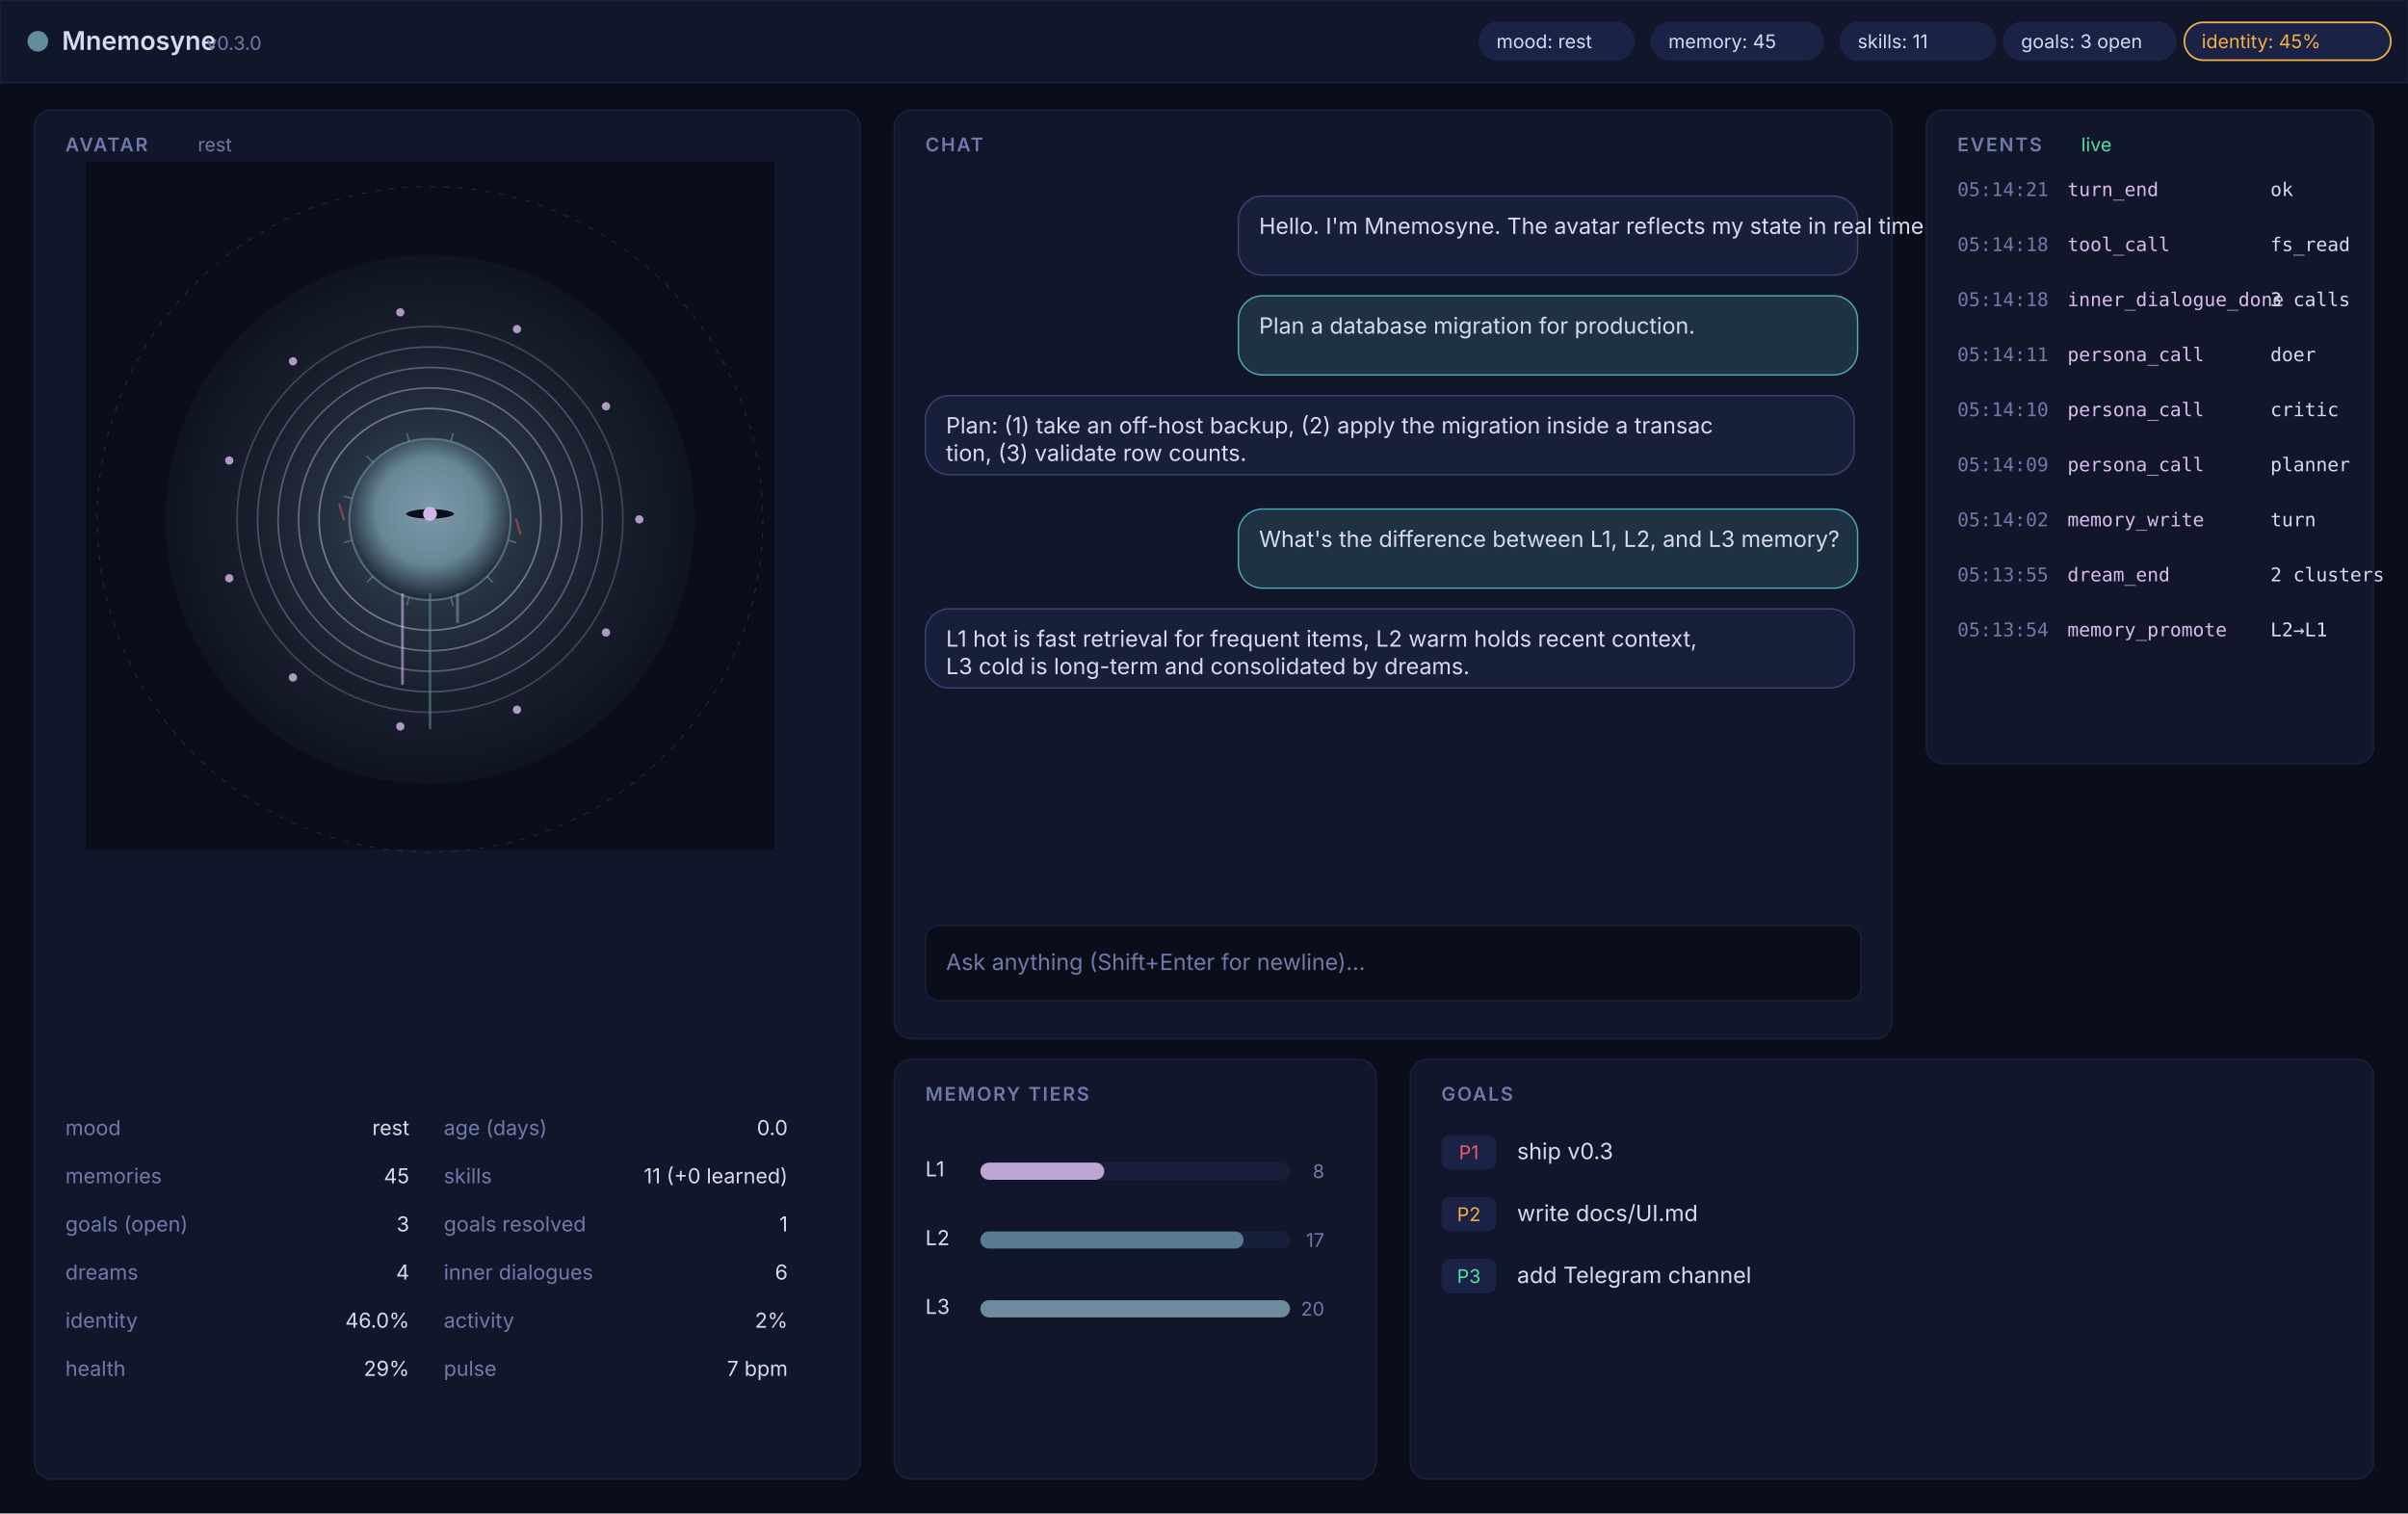
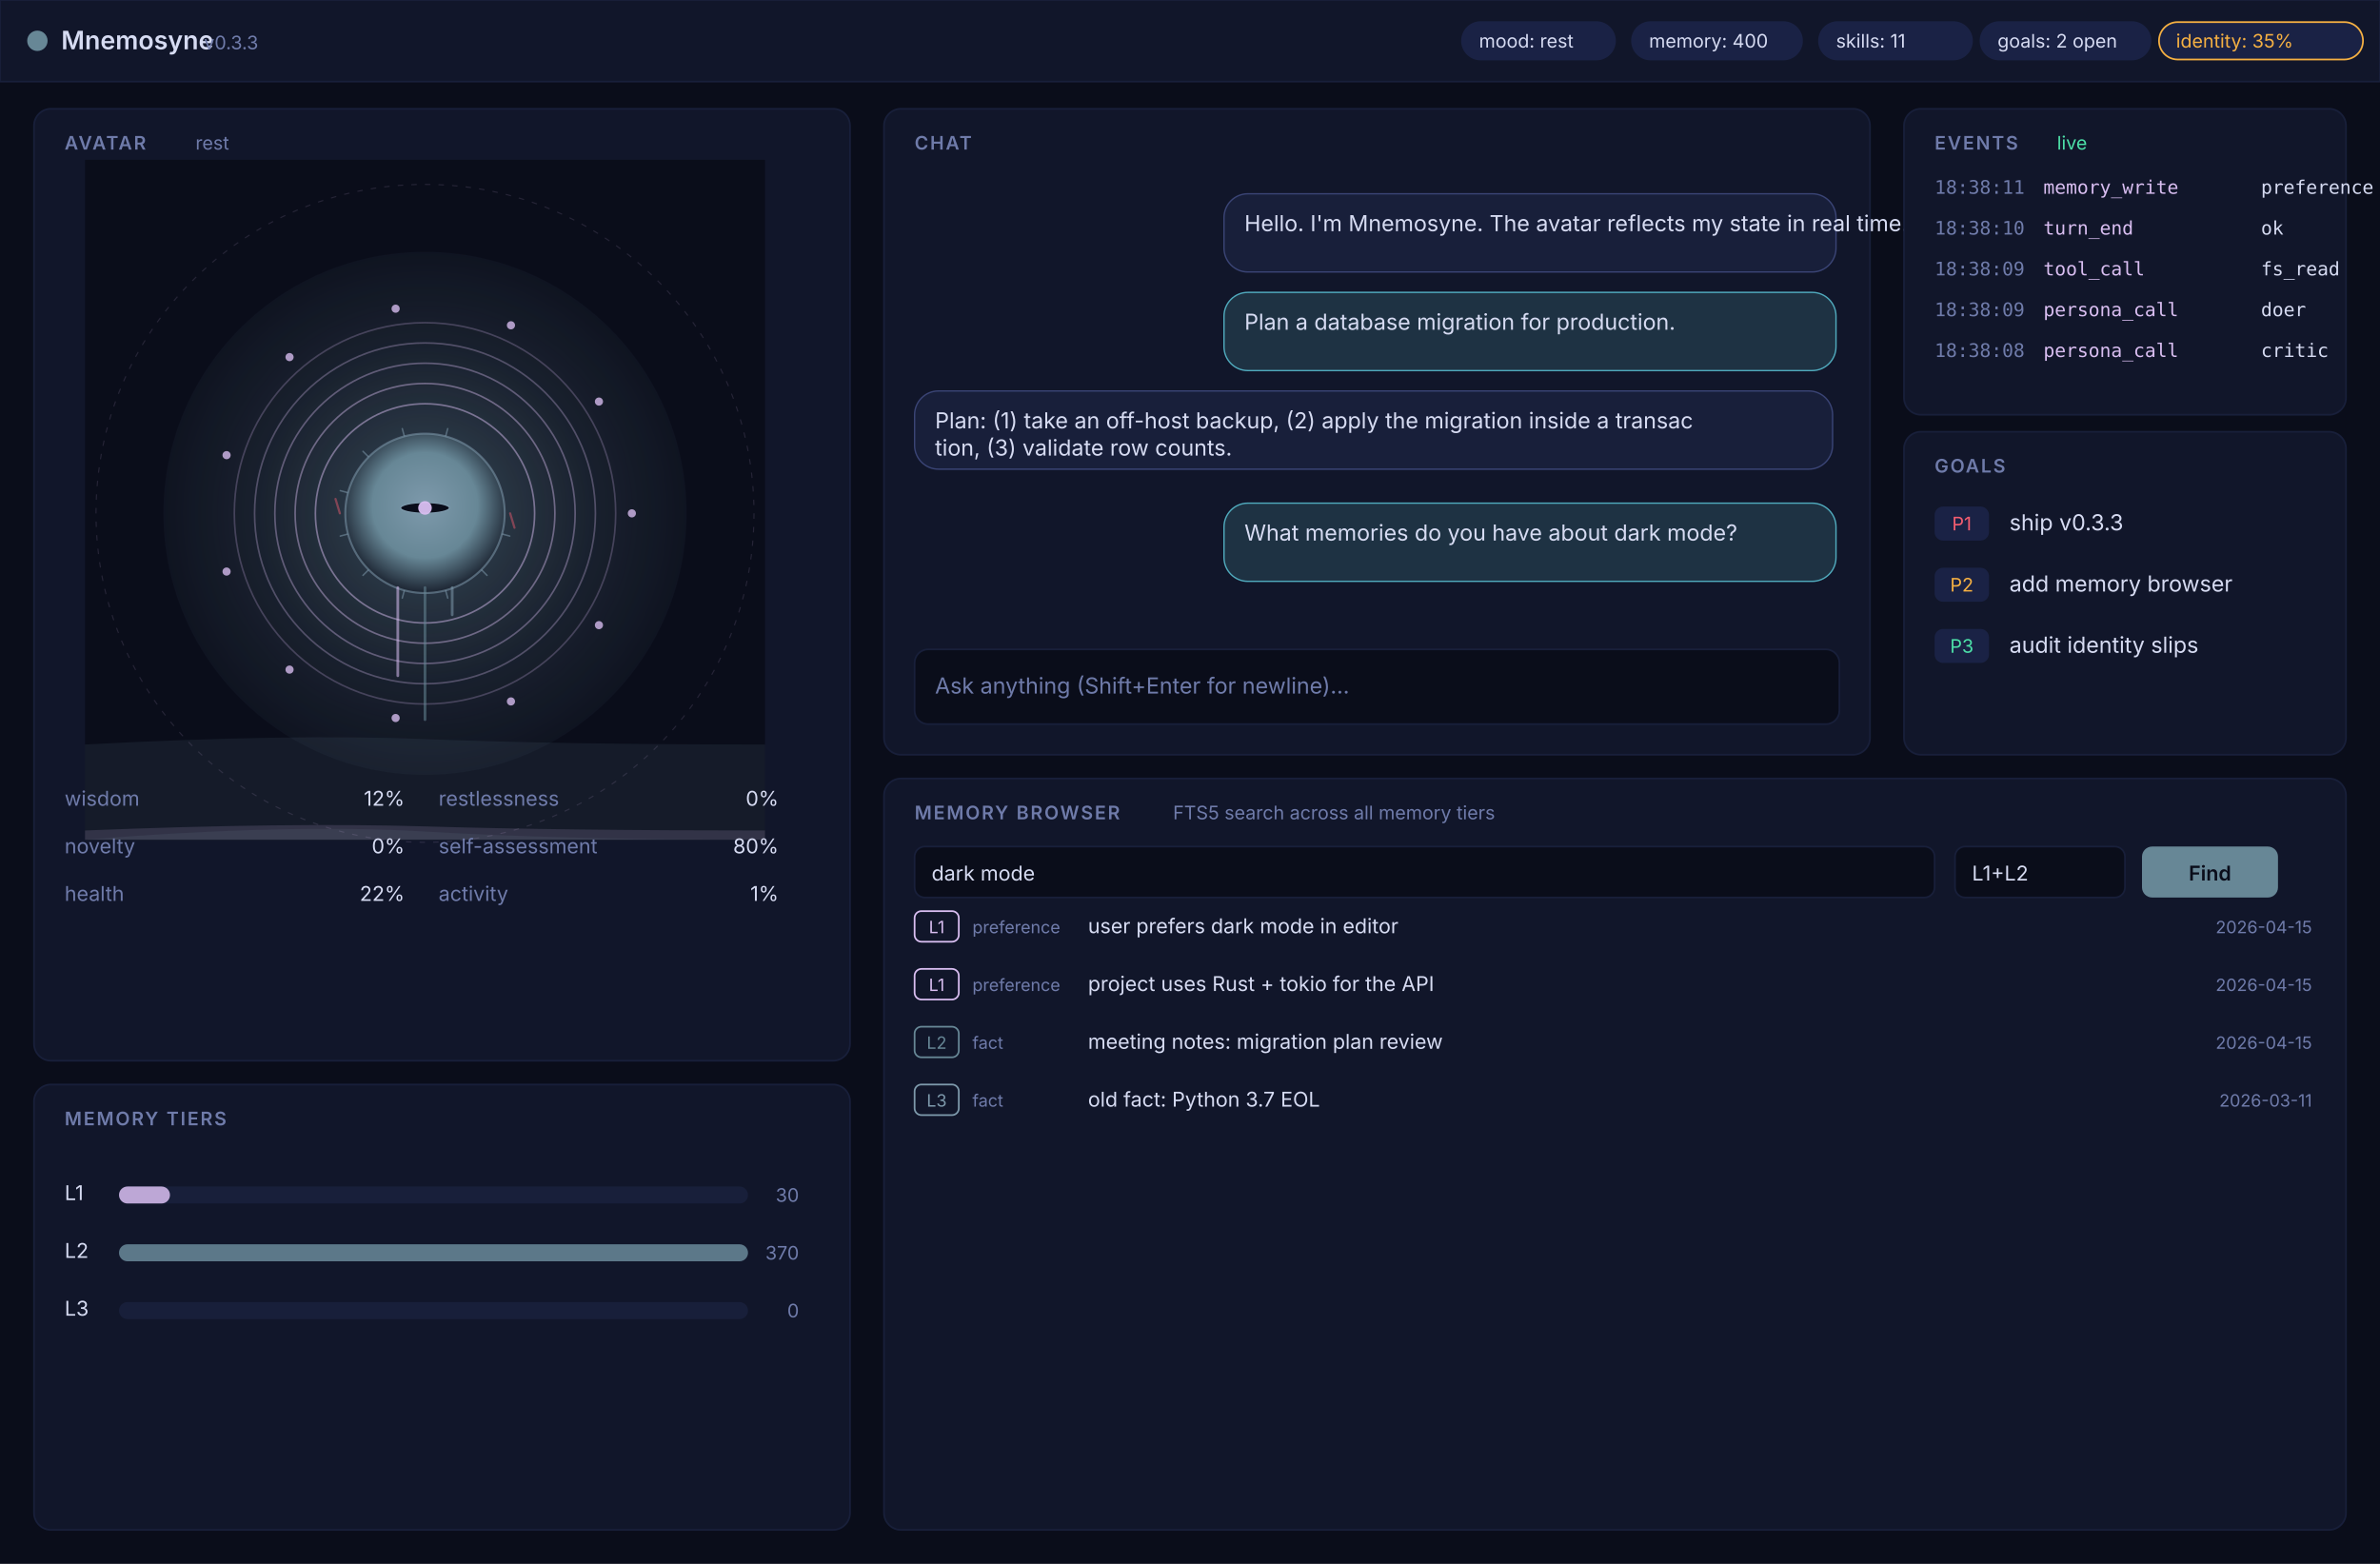
- <svg xmlns="http://www.w3.org/2000/svg" viewBox="0 0 1400 880">
-   <rect width="1400" height="880" fill="#0a0d1a" />
-   <rect x="0" y="0" width="1400" height="48" fill="#11162a" stroke="#181f3a" stroke-width="1" />
-   <circle cx="22" cy="24" r="6" fill="#638c9d" />
+ <svg xmlns="http://www.w3.org/2000/svg" viewBox="0 0 1400 920">
+   <rect width="1400" height="920" fill="#0a0d1a" />
+   <rect x="0" y="0" width="1400" height="48" fill="#11162a" stroke="#181f3a" />
+   <circle cx="22" cy="24" r="6" fill="#678796" />
  <text x="36" y="29" font-family="-apple-system,Segoe UI,sans-serif" font-size="15" font-weight="600" fill="#d6dbf2">Mnemosyne</text>
-   <text x="120" y="29" font-family="-apple-system,sans-serif" font-size="11" fill="#6f7baa">v0.3.0</text>
-   <rect x="860" y="13" rx="11" ry="11" width="90" height="22" fill="#1a2245" stroke="#1a2245" stroke-width="1" />
+   <text x="120" y="29" font-family="-apple-system,sans-serif" font-size="11" fill="#6f7baa">v0.3.3</text>
+   <rect x="860" y="13" rx="11" ry="11" width="90" height="22" fill="#1a2245" stroke="#1a2245" />
  <text x="870" y="28" font-size="11" fill="#d6dbf2" font-family="-apple-system,sans-serif">mood: rest</text>
-   <rect x="960" y="13" rx="11" ry="11" width="100" height="22" fill="#1a2245" stroke="#1a2245" stroke-width="1" />
-   <text x="970" y="28" font-size="11" fill="#d6dbf2" font-family="-apple-system,sans-serif">memory: 45</text>
-   <rect x="1070" y="13" rx="11" ry="11" width="90" height="22" fill="#1a2245" stroke="#1a2245" stroke-width="1" />
+   <rect x="960" y="13" rx="11" ry="11" width="100" height="22" fill="#1a2245" stroke="#1a2245" />
+   <text x="970" y="28" font-size="11" fill="#d6dbf2" font-family="-apple-system,sans-serif">memory: 400</text>
+   <rect x="1070" y="13" rx="11" ry="11" width="90" height="22" fill="#1a2245" stroke="#1a2245" />
  <text x="1080" y="28" font-size="11" fill="#d6dbf2" font-family="-apple-system,sans-serif">skills: 11</text>
-   <rect x="1165" y="13" rx="11" ry="11" width="100" height="22" fill="#1a2245" stroke="#1a2245" stroke-width="1" />
-   <text x="1175" y="28" font-size="11" fill="#d6dbf2" font-family="-apple-system,sans-serif">goals: 3 open</text>
-   <rect x="1270" y="13" rx="11" ry="11" width="120" height="22" fill="#1a2245" stroke="#f5b042" stroke-width="1" />
-   <text x="1280" y="28" font-size="11" fill="#f5b042" font-family="-apple-system,sans-serif">identity: 45%</text>
-   <rect x="20" y="64" rx="10" ry="10" width="480" height="796" fill="#11162a" stroke="#181f3a" />
+   <rect x="1165" y="13" rx="11" ry="11" width="100" height="22" fill="#1a2245" stroke="#1a2245" />
+   <text x="1175" y="28" font-size="11" fill="#d6dbf2" font-family="-apple-system,sans-serif">goals: 2 open</text>
+   <rect x="1270" y="13" rx="11" ry="11" width="120" height="22" fill="#1a2245" stroke="#f5b042" />
+   <text x="1280" y="28" font-size="11" fill="#f5b042" font-family="-apple-system,sans-serif">identity: 35%</text>
+   <rect x="20" y="64" rx="10" ry="10" width="480" height="560" fill="#11162a" stroke="#181f3a" />
  <text x="38" y="88" font-size="11" font-weight="600" fill="#6f7baa" font-family="-apple-system,sans-serif" letter-spacing="1">AVATAR</text>
  <text x="115" y="88" font-size="11" fill="#6f7baa" font-family="-apple-system,sans-serif">rest</text>
  <g transform="translate(50, 94) scale(0.8)">
    <defs>
      <radialGradient id="auraGrad" cx="50%" cy="50%" r="60%">
        <stop offset="0%" stop-color="#678796" stop-opacity="0.55" />
        <stop offset="55%" stop-color="#678796" stop-opacity="0.18" />
        <stop offset="100%" stop-color="#678796" stop-opacity="0" />
      </radialGradient>
      <radialGradient id="coreGrad" cx="50%" cy="45%" r="60%">
        <stop offset="0%" stop-color="#7d99ab" />
        <stop offset="55%" stop-color="#678796" />
        <stop offset="100%" stop-color="#0a0d1a" />
      </radialGradient>
    </defs>
    <rect x="0" y="0" width="500" height="500" fill="#0a0d1a" />
+     <path d="M0,500 L0,500.0 Q150.0,488.0 250.0,494.0 T500,500.0 L500,500 Z" fill="#7d99ab" fill-opacity="0.10" />
+     <path d="M0,500 L0,430.0 Q150.0,422.0 250.0,426.0 T500,430.0 L500,500 Z" fill="#678796" fill-opacity="0.12" />
+     <path d="M0,500 L0,493.2 Q150.0,487.2 250.0,490.2 T500,493.2 L500,500 Z" fill="#d9bef1" fill-opacity="0.15" />
    <circle cx="250.0" cy="260.0" r="192.3" fill="url(#auraGrad)" opacity="0.85">
      <animate attributeName="opacity" values="0.35;0.95;0.35" dur="6.00s" repeatCount="indefinite" />
    </circle>
    <circle cx="250.0" cy="260.0" r="241.9" fill="none" stroke="#d9bef1" stroke-opacity="0.135" stroke-width="0.8" stroke-dasharray="4 6" />
    <line x1="291.9" y1="271.2" x2="312.3" y2="276.7" stroke="#7d99ab" stroke-opacity="0.55" stroke-width="1.1" stroke-linecap="round" />
    <line x1="280.7" y1="290.7" x2="295.6" y2="305.6" stroke="#7d99ab" stroke-opacity="0.55" stroke-width="1.1" stroke-linecap="round" />
    <line x1="261.2" y1="301.9" x2="266.7" y2="322.3" stroke="#7d99ab" stroke-opacity="0.55" stroke-width="1.1" stroke-linecap="round" />
    <line x1="238.8" y1="301.9" x2="233.3" y2="322.3" stroke="#7d99ab" stroke-opacity="0.55" stroke-width="1.1" stroke-linecap="round" />
    <line x1="219.3" y1="290.7" x2="204.4" y2="305.6" stroke="#7d99ab" stroke-opacity="0.55" stroke-width="1.1" stroke-linecap="round" />
    <line x1="208.1" y1="271.2" x2="187.7" y2="276.7" stroke="#7d99ab" stroke-opacity="0.55" stroke-width="1.1" stroke-linecap="round" />
    <line x1="208.1" y1="248.8" x2="187.7" y2="243.3" stroke="#7d99ab" stroke-opacity="0.55" stroke-width="1.1" stroke-linecap="round" />
    <line x1="219.3" y1="229.3" x2="204.4" y2="214.4" stroke="#7d99ab" stroke-opacity="0.55" stroke-width="1.1" stroke-linecap="round" />
    <line x1="238.8" y1="218.1" x2="233.3" y2="197.7" stroke="#7d99ab" stroke-opacity="0.55" stroke-width="1.1" stroke-linecap="round" />
    <line x1="261.2" y1="218.1" x2="266.7" y2="197.7" stroke="#7d99ab" stroke-opacity="0.55" stroke-width="1.1" stroke-linecap="round" />
    <circle cx="250.0" cy="260.0" r="80.6" fill="none" stroke="#d9bef1" stroke-opacity="0.48" stroke-width="1.2" />
    <circle cx="250.0" cy="260.0" r="95.5" fill="none" stroke="#d9bef1" stroke-opacity="0.42" stroke-width="1.2" />
    <circle cx="250.0" cy="260.0" r="110.4" fill="none" stroke="#d9bef1" stroke-opacity="0.36" stroke-width="1.2" />
    <circle cx="250.0" cy="260.0" r="125.3" fill="none" stroke="#d9bef1" stroke-opacity="0.30" stroke-width="1.2" />
    <circle cx="250.0" cy="260.0" r="140.2" fill="none" stroke="#d9bef1" stroke-opacity="0.24" stroke-width="1.2" />
    <circle cx="250.0" cy="260.0" r="58.6" fill="url(#coreGrad)" stroke="#7d99ab" stroke-opacity="0.55" stroke-width="1.5" />
    <ellipse cx="250.0" cy="256.0" rx="18" ry="4" fill="#0a0d1a" stroke="#7d99ab" stroke-width="1" />
    <circle cx="250.0" cy="256.0" r="5" fill="#d9bef1" opacity="0.95" />
    <g>
      <circle cx="402.1" cy="260.0" r="3" fill="#d9bef1" opacity="0.78" />
      <circle cx="377.9" cy="342.2" r="3" fill="#d9bef1" opacity="0.78" />
      <circle cx="313.2" cy="398.3" r="3" fill="#d9bef1" opacity="0.78" />
      <circle cx="228.4" cy="410.5" r="3" fill="#d9bef1" opacity="0.78" />
      <circle cx="150.4" cy="374.9" r="3" fill="#d9bef1" opacity="0.78" />
      <circle cx="104.1" cy="302.8" r="3" fill="#d9bef1" opacity="0.78" />
      <circle cx="104.1" cy="217.2" r="3" fill="#d9bef1" opacity="0.78" />
      <circle cx="150.4" cy="145.1" r="3" fill="#d9bef1" opacity="0.78" />
      <circle cx="228.4" cy="109.5" r="3" fill="#d9bef1" opacity="0.78" />
      <circle cx="313.2" cy="121.7" r="3" fill="#d9bef1" opacity="0.78" />
      <circle cx="377.9" cy="177.8" r="3" fill="#d9bef1" opacity="0.78" />
      <animateTransform attributeName="transform" type="rotate" from="0 250.0 260.0" to="360 250.0 260.0" dur="19.9s" repeatCount="indefinite" />
    </g>
    <line x1="312.6" y1="260.0" x2="315.8" y2="270.6" stroke="#f25c6f" stroke-opacity="0.45" stroke-width="1.6" stroke-linecap="round" />
    <line x1="187.4" y1="260.0" x2="184.2" y2="249.4" stroke="#f25c6f" stroke-opacity="0.45" stroke-width="1.6" stroke-linecap="round" />
    <line x1="230.0" y1="314.6" x2="230.0" y2="379.4" stroke="#d9bef1" stroke-opacity="0.55" stroke-width="2" stroke-linecap="round" />
    <line x1="250.0" y1="314.6" x2="250.0" y2="411.7" stroke="#678796" stroke-opacity="0.55" stroke-width="2" stroke-linecap="round" />
    <line x1="270.0" y1="314.6" x2="270.0" y2="334.6" stroke="#7d99ab" stroke-opacity="0.55" stroke-width="2" stroke-linecap="round" />
  </g>
-   <text x="38" y="660" font-size="12" fill="#6f7baa" font-family="-apple-system,sans-serif">mood</text>
-   <text x="238" y="660" font-size="12" fill="#d6dbf2" text-anchor="end" font-family="-apple-system,sans-serif">rest</text>
-   <text x="258" y="660" font-size="12" fill="#6f7baa" font-family="-apple-system,sans-serif">age (days)</text>
-   <text x="458" y="660" font-size="12" fill="#d6dbf2" text-anchor="end" font-family="-apple-system,sans-serif">0.0</text>
-   <text x="38" y="688" font-size="12" fill="#6f7baa" font-family="-apple-system,sans-serif">memories</text>
-   <text x="238" y="688" font-size="12" fill="#d6dbf2" text-anchor="end" font-family="-apple-system,sans-serif">45</text>
-   <text x="258" y="688" font-size="12" fill="#6f7baa" font-family="-apple-system,sans-serif">skills</text>
-   <text x="458" y="688" font-size="12" fill="#d6dbf2" text-anchor="end" font-family="-apple-system,sans-serif">11 (+0 learned)</text>
-   <text x="38" y="716" font-size="12" fill="#6f7baa" font-family="-apple-system,sans-serif">goals (open)</text>
-   <text x="238" y="716" font-size="12" fill="#d6dbf2" text-anchor="end" font-family="-apple-system,sans-serif">3</text>
-   <text x="258" y="716" font-size="12" fill="#6f7baa" font-family="-apple-system,sans-serif">goals resolved</text>
-   <text x="458" y="716" font-size="12" fill="#d6dbf2" text-anchor="end" font-family="-apple-system,sans-serif">1</text>
-   <text x="38" y="744" font-size="12" fill="#6f7baa" font-family="-apple-system,sans-serif">dreams</text>
-   <text x="238" y="744" font-size="12" fill="#d6dbf2" text-anchor="end" font-family="-apple-system,sans-serif">4</text>
-   <text x="258" y="744" font-size="12" fill="#6f7baa" font-family="-apple-system,sans-serif">inner dialogues</text>
-   <text x="458" y="744" font-size="12" fill="#d6dbf2" text-anchor="end" font-family="-apple-system,sans-serif">6</text>
-   <text x="38" y="772" font-size="12" fill="#6f7baa" font-family="-apple-system,sans-serif">identity</text>
-   <text x="238" y="772" font-size="12" fill="#d6dbf2" text-anchor="end" font-family="-apple-system,sans-serif">46.0%</text>
-   <text x="258" y="772" font-size="12" fill="#6f7baa" font-family="-apple-system,sans-serif">activity</text>
-   <text x="458" y="772" font-size="12" fill="#d6dbf2" text-anchor="end" font-family="-apple-system,sans-serif">2%</text>
-   <text x="38" y="800" font-size="12" fill="#6f7baa" font-family="-apple-system,sans-serif">health</text>
-   <text x="238" y="800" font-size="12" fill="#d6dbf2" text-anchor="end" font-family="-apple-system,sans-serif">29%</text>
-   <text x="258" y="800" font-size="12" fill="#6f7baa" font-family="-apple-system,sans-serif">pulse</text>
-   <text x="458" y="800" font-size="12" fill="#d6dbf2" text-anchor="end" font-family="-apple-system,sans-serif">7 bpm</text>
-   <rect x="520" y="64" rx="10" ry="10" width="580" height="540" fill="#11162a" stroke="#181f3a" />
+   <text x="38" y="474" font-size="12" fill="#6f7baa" font-family="-apple-system,sans-serif">wisdom</text>
+   <text x="238" y="474" font-size="12" fill="#d6dbf2" text-anchor="end" font-family="-apple-system,sans-serif">12%</text>
+   <text x="258" y="474" font-size="12" fill="#6f7baa" font-family="-apple-system,sans-serif">restlessness</text>
+   <text x="458" y="474" font-size="12" fill="#d6dbf2" text-anchor="end" font-family="-apple-system,sans-serif">0%</text>
+   <text x="38" y="502" font-size="12" fill="#6f7baa" font-family="-apple-system,sans-serif">novelty</text>
+   <text x="238" y="502" font-size="12" fill="#d6dbf2" text-anchor="end" font-family="-apple-system,sans-serif">0%</text>
+   <text x="258" y="502" font-size="12" fill="#6f7baa" font-family="-apple-system,sans-serif">self-assessment</text>
+   <text x="458" y="502" font-size="12" fill="#d6dbf2" text-anchor="end" font-family="-apple-system,sans-serif">80%</text>
+   <text x="38" y="530" font-size="12" fill="#6f7baa" font-family="-apple-system,sans-serif">health</text>
+   <text x="238" y="530" font-size="12" fill="#d6dbf2" text-anchor="end" font-family="-apple-system,sans-serif">22%</text>
+   <text x="258" y="530" font-size="12" fill="#6f7baa" font-family="-apple-system,sans-serif">activity</text>
+   <text x="458" y="530" font-size="12" fill="#d6dbf2" text-anchor="end" font-family="-apple-system,sans-serif">1%</text>
+   <rect x="520" y="64" rx="10" ry="10" width="580" height="380" fill="#11162a" stroke="#181f3a" />
  <text x="538" y="88" font-size="11" font-weight="600" fill="#6f7baa" letter-spacing="1" font-family="-apple-system,sans-serif">CHAT</text>
  <rect x="720" y="114" rx="14" ry="14" width="360" height="46" fill="#181f3a" stroke="#3a4475" stroke-width="0.8" />
  <text x="732" y="136" font-size="13" fill="#d6dbf2" font-family="-apple-system,sans-serif">Hello. I'm Mnemosyne. The avatar reflects my state in real time.</text>
  <rect x="720" y="172" rx="14" ry="14" width="360" height="46" fill="#1e3243" stroke="#50aabd" stroke-width="0.8" />
  <text x="732" y="194" font-size="13" fill="#d6dbf2" font-family="-apple-system,sans-serif">Plan a database migration for production.</text>
  <rect x="538" y="230" rx="14" ry="14" width="540" height="46" fill="#181f3a" stroke="#3a4475" stroke-width="0.8" />
  <text x="550" y="252" font-size="13" fill="#d6dbf2" font-family="-apple-system,sans-serif">Plan: (1) take an off-host backup, (2) apply the migration inside a transac</text>
  <text x="550" y="268" font-size="13" fill="#d6dbf2" font-family="-apple-system,sans-serif">tion, (3) validate row counts.</text>
  <rect x="720" y="296" rx="14" ry="14" width="360" height="46" fill="#1e3243" stroke="#50aabd" stroke-width="0.8" />
-   <text x="732" y="318" font-size="13" fill="#d6dbf2" font-family="-apple-system,sans-serif">What's the difference between L1, L2, and L3 memory?</text>
-   <rect x="538" y="354" rx="14" ry="14" width="540" height="46" fill="#181f3a" stroke="#3a4475" stroke-width="0.8" />
-   <text x="550" y="376" font-size="13" fill="#d6dbf2" font-family="-apple-system,sans-serif">L1 hot is fast retrieval for frequent items, L2 warm holds recent context, </text>
-   <text x="550" y="392" font-size="13" fill="#d6dbf2" font-family="-apple-system,sans-serif">L3 cold is long-term and consolidated by dreams.</text>
-   <rect x="538" y="538" rx="8" ry="8" width="544" height="44" fill="#0a0d1a" stroke="#181f3a" />
-   <text x="550" y="564" font-size="13" fill="#6f7baa" font-family="-apple-system,sans-serif">Ask anything (Shift+Enter for newline)…</text>
-   <rect x="1120" y="64" rx="10" ry="10" width="260" height="380" fill="#11162a" stroke="#181f3a" />
+   <text x="732" y="318" font-size="13" fill="#d6dbf2" font-family="-apple-system,sans-serif">What memories do you have about dark mode?</text>
+   <rect x="538" y="382" rx="8" ry="8" width="544" height="44" fill="#0a0d1a" stroke="#181f3a" />
+   <text x="550" y="408" font-size="13" fill="#6f7baa" font-family="-apple-system,sans-serif">Ask anything (Shift+Enter for newline)…</text>
+   <rect x="1120" y="64" rx="10" ry="10" width="260" height="180" fill="#11162a" stroke="#181f3a" />
  <text x="1138" y="88" font-size="11" font-weight="600" fill="#6f7baa" letter-spacing="1" font-family="-apple-system,sans-serif">EVENTS</text>
  <text x="1210" y="88" font-size="11" fill="#4ce0a8" font-family="-apple-system,sans-serif">live</text>
-   <text x="1138" y="114" font-size="11" fill="#6f7baa" font-family="ui-monospace,monospace">05:14:21</text>
-   <text x="1202" y="114" font-size="11" fill="#d9bdef" font-family="ui-monospace,monospace">turn_end</text>
-   <text x="1320" y="114" font-size="11" fill="#d6dbf2" font-family="ui-monospace,monospace">ok</text>
-   <text x="1138" y="146" font-size="11" fill="#6f7baa" font-family="ui-monospace,monospace">05:14:18</text>
-   <text x="1202" y="146" font-size="11" fill="#d9bdef" font-family="ui-monospace,monospace">tool_call</text>
-   <text x="1320" y="146" font-size="11" fill="#d6dbf2" font-family="ui-monospace,monospace">fs_read</text>
-   <text x="1138" y="178" font-size="11" fill="#6f7baa" font-family="ui-monospace,monospace">05:14:18</text>
-   <text x="1202" y="178" font-size="11" fill="#d9bdef" font-family="ui-monospace,monospace">inner_dialogue_done</text>
-   <text x="1320" y="178" font-size="11" fill="#d6dbf2" font-family="ui-monospace,monospace">3 calls</text>
-   <text x="1138" y="210" font-size="11" fill="#6f7baa" font-family="ui-monospace,monospace">05:14:11</text>
-   <text x="1202" y="210" font-size="11" fill="#d9bdef" font-family="ui-monospace,monospace">persona_call</text>
-   <text x="1320" y="210" font-size="11" fill="#d6dbf2" font-family="ui-monospace,monospace">doer</text>
-   <text x="1138" y="242" font-size="11" fill="#6f7baa" font-family="ui-monospace,monospace">05:14:10</text>
-   <text x="1202" y="242" font-size="11" fill="#d9bdef" font-family="ui-monospace,monospace">persona_call</text>
-   <text x="1320" y="242" font-size="11" fill="#d6dbf2" font-family="ui-monospace,monospace">critic</text>
-   <text x="1138" y="274" font-size="11" fill="#6f7baa" font-family="ui-monospace,monospace">05:14:09</text>
-   <text x="1202" y="274" font-size="11" fill="#d9bdef" font-family="ui-monospace,monospace">persona_call</text>
-   <text x="1320" y="274" font-size="11" fill="#d6dbf2" font-family="ui-monospace,monospace">planner</text>
-   <text x="1138" y="306" font-size="11" fill="#6f7baa" font-family="ui-monospace,monospace">05:14:02</text>
-   <text x="1202" y="306" font-size="11" fill="#d9bdef" font-family="ui-monospace,monospace">memory_write</text>
-   <text x="1320" y="306" font-size="11" fill="#d6dbf2" font-family="ui-monospace,monospace">turn</text>
-   <text x="1138" y="338" font-size="11" fill="#6f7baa" font-family="ui-monospace,monospace">05:13:55</text>
-   <text x="1202" y="338" font-size="11" fill="#d9bdef" font-family="ui-monospace,monospace">dream_end</text>
-   <text x="1320" y="338" font-size="11" fill="#d6dbf2" font-family="ui-monospace,monospace">2 clusters</text>
-   <text x="1138" y="370" font-size="11" fill="#6f7baa" font-family="ui-monospace,monospace">05:13:54</text>
-   <text x="1202" y="370" font-size="11" fill="#d9bdef" font-family="ui-monospace,monospace">memory_promote</text>
-   <text x="1320" y="370" font-size="11" fill="#d6dbf2" font-family="ui-monospace,monospace">L2→L1</text>
-   <rect x="520" y="616" rx="10" ry="10" width="280" height="244" fill="#11162a" stroke="#181f3a" />
-   <text x="538" y="640" font-size="11" font-weight="600" fill="#6f7baa" letter-spacing="1" font-family="-apple-system,sans-serif">MEMORY TIERS</text>
-   <text x="538" y="684" font-size="12" fill="#d6dbf2" font-family="-apple-system,sans-serif">L1</text>
-   <rect x="570" y="676" width="180" height="10" rx="5" fill="#181f3a" />
-   <rect x="570" y="676" width="72.0" height="10" rx="5" fill="#d9bdef" opacity="0.85" />
-   <text x="770" y="685" font-size="11" fill="#6f7baa" text-anchor="end" font-family="-apple-system,sans-serif">8</text>
-   <text x="538" y="724" font-size="12" fill="#d6dbf2" font-family="-apple-system,sans-serif">L2</text>
-   <rect x="570" y="716" width="180" height="10" rx="5" fill="#181f3a" />
-   <rect x="570" y="716" width="153.0" height="10" rx="5" fill="#638c9d" opacity="0.85" />
-   <text x="770" y="725" font-size="11" fill="#6f7baa" text-anchor="end" font-family="-apple-system,sans-serif">17</text>
-   <text x="538" y="764" font-size="12" fill="#d6dbf2" font-family="-apple-system,sans-serif">L3</text>
-   <rect x="570" y="756" width="180" height="10" rx="5" fill="#181f3a" />
-   <rect x="570" y="756" width="180.0" height="10" rx="5" fill="#7b9eb0" opacity="0.85" />
-   <text x="770" y="765" font-size="11" fill="#6f7baa" text-anchor="end" font-family="-apple-system,sans-serif">20</text>
-   <rect x="820" y="616" rx="10" ry="10" width="560" height="244" fill="#11162a" stroke="#181f3a" />
-   <text x="838" y="640" font-size="11" font-weight="600" fill="#6f7baa" letter-spacing="1" font-family="-apple-system,sans-serif">GOALS</text>
-   <rect x="838" y="660" width="32" height="20" rx="5" fill="#1a2245" />
-   <text x="854" y="674" font-size="11" fill="#f25c6f" text-anchor="middle" font-family="-apple-system,sans-serif">P1</text>
-   <text x="882" y="674" font-size="13" fill="#d6dbf2" font-family="-apple-system,sans-serif">ship v0.3</text>
-   <rect x="838" y="696" width="32" height="20" rx="5" fill="#1a2245" />
-   <text x="854" y="710" font-size="11" fill="#f5b042" text-anchor="middle" font-family="-apple-system,sans-serif">P2</text>
-   <text x="882" y="710" font-size="13" fill="#d6dbf2" font-family="-apple-system,sans-serif">write docs/UI.md</text>
-   <rect x="838" y="732" width="32" height="20" rx="5" fill="#1a2245" />
-   <text x="854" y="746" font-size="11" fill="#4ce0a8" text-anchor="middle" font-family="-apple-system,sans-serif">P3</text>
-   <text x="882" y="746" font-size="13" fill="#d6dbf2" font-family="-apple-system,sans-serif">add Telegram channel</text>
+   <text x="1138" y="114" font-size="11" fill="#6f7baa" font-family="ui-monospace,monospace">18:38:11</text>
+   <text x="1202" y="114" font-size="11" fill="#d9bef1" font-family="ui-monospace,monospace">memory_write</text>
+   <text x="1330" y="114" font-size="11" fill="#d6dbf2" font-family="ui-monospace,monospace">preference</text>
+   <text x="1138" y="138" font-size="11" fill="#6f7baa" font-family="ui-monospace,monospace">18:38:10</text>
+   <text x="1202" y="138" font-size="11" fill="#d9bef1" font-family="ui-monospace,monospace">turn_end</text>
+   <text x="1330" y="138" font-size="11" fill="#d6dbf2" font-family="ui-monospace,monospace">ok</text>
+   <text x="1138" y="162" font-size="11" fill="#6f7baa" font-family="ui-monospace,monospace">18:38:09</text>
+   <text x="1202" y="162" font-size="11" fill="#d9bef1" font-family="ui-monospace,monospace">tool_call</text>
+   <text x="1330" y="162" font-size="11" fill="#d6dbf2" font-family="ui-monospace,monospace">fs_read</text>
+   <text x="1138" y="186" font-size="11" fill="#6f7baa" font-family="ui-monospace,monospace">18:38:09</text>
+   <text x="1202" y="186" font-size="11" fill="#d9bef1" font-family="ui-monospace,monospace">persona_call</text>
+   <text x="1330" y="186" font-size="11" fill="#d6dbf2" font-family="ui-monospace,monospace">doer</text>
+   <text x="1138" y="210" font-size="11" fill="#6f7baa" font-family="ui-monospace,monospace">18:38:08</text>
+   <text x="1202" y="210" font-size="11" fill="#d9bef1" font-family="ui-monospace,monospace">persona_call</text>
+   <text x="1330" y="210" font-size="11" fill="#d6dbf2" font-family="ui-monospace,monospace">critic</text>
+   <rect x="1120" y="254" rx="10" ry="10" width="260" height="190" fill="#11162a" stroke="#181f3a" />
+   <text x="1138" y="278" font-size="11" font-weight="600" fill="#6f7baa" letter-spacing="1" font-family="-apple-system,sans-serif">GOALS</text>
+   <rect x="1138" y="298" width="32" height="20" rx="5" fill="#1a2245" />
+   <text x="1154" y="312" font-size="11" fill="#f25c6f" text-anchor="middle" font-family="-apple-system,sans-serif">P1</text>
+   <text x="1182" y="312" font-size="13" fill="#d6dbf2" font-family="-apple-system,sans-serif">ship v0.3.3</text>
+   <rect x="1138" y="334" width="32" height="20" rx="5" fill="#1a2245" />
+   <text x="1154" y="348" font-size="11" fill="#f5b042" text-anchor="middle" font-family="-apple-system,sans-serif">P2</text>
+   <text x="1182" y="348" font-size="13" fill="#d6dbf2" font-family="-apple-system,sans-serif">add memory browser</text>
+   <rect x="1138" y="370" width="32" height="20" rx="5" fill="#1a2245" />
+   <text x="1154" y="384" font-size="11" fill="#4ce0a8" text-anchor="middle" font-family="-apple-system,sans-serif">P3</text>
+   <text x="1182" y="384" font-size="13" fill="#d6dbf2" font-family="-apple-system,sans-serif">audit identity slips</text>
+   <rect x="20" y="638" rx="10" ry="10" width="480" height="262" fill="#11162a" stroke="#181f3a" />
+   <text x="38" y="662" font-size="11" font-weight="600" fill="#6f7baa" letter-spacing="1" font-family="-apple-system,sans-serif">MEMORY TIERS</text>
+   <text x="38" y="706" font-size="12" fill="#d6dbf2" font-family="-apple-system,sans-serif">L1</text>
+   <rect x="70" y="698" width="370" height="10" rx="5" fill="#181f3a" />
+   <rect x="70" y="698" width="30.0" height="10" rx="5" fill="#d9bef1" opacity="0.85" />
+   <text x="470" y="707" font-size="11" fill="#6f7baa" text-anchor="end" font-family="-apple-system,sans-serif">30</text>
+   <text x="38" y="740" font-size="12" fill="#d6dbf2" font-family="-apple-system,sans-serif">L2</text>
+   <rect x="70" y="732" width="370" height="10" rx="5" fill="#181f3a" />
+   <rect x="70" y="732" width="370.0" height="10" rx="5" fill="#678796" opacity="0.85" />
+   <text x="470" y="741" font-size="11" fill="#6f7baa" text-anchor="end" font-family="-apple-system,sans-serif">370</text>
+   <text x="38" y="774" font-size="12" fill="#d6dbf2" font-family="-apple-system,sans-serif">L3</text>
+   <rect x="70" y="766" width="370" height="10" rx="5" fill="#181f3a" />
+   <rect x="70" y="766" width="0.0" height="10" rx="5" fill="#7d99ab" opacity="0.85" />
+   <text x="470" y="775" font-size="11" fill="#6f7baa" text-anchor="end" font-family="-apple-system,sans-serif">0</text>
+   <rect x="520" y="458" rx="10" ry="10" width="860" height="442" fill="#11162a" stroke="#181f3a" />
+   <text x="538" y="482" font-size="11" font-weight="600" fill="#6f7baa" letter-spacing="1" font-family="-apple-system,sans-serif">MEMORY BROWSER</text>
+   <text x="690" y="482" font-size="11" fill="#6f7baa" font-family="-apple-system,sans-serif">FTS5 search across all memory tiers</text>
+   <rect x="538" y="498" rx="6" ry="6" width="600" height="30" fill="#0a0d1a" stroke="#181f3a" />
+   <text x="548" y="518" font-size="12" fill="#d6dbf2" font-family="-apple-system,sans-serif">dark mode</text>
+   <rect x="1150" y="498" rx="6" ry="6" width="100" height="30" fill="#0a0d1a" stroke="#181f3a" />
+   <text x="1160" y="518" font-size="12" fill="#d6dbf2" font-family="-apple-system,sans-serif">L1+L2</text>
+   <rect x="1260" y="498" rx="6" ry="6" width="80" height="30" fill="#678796" />
+   <text x="1300" y="518" font-size="12" fill="#0a0d1a" text-anchor="middle" font-weight="600" font-family="-apple-system,sans-serif">Find</text>
+   <rect x="538" y="536" width="26" height="18" rx="4" fill="none" stroke="#d9bef1" stroke-width="1" />
+   <text x="551" y="549" font-size="10" fill="#d9bef1" text-anchor="middle" font-family="-apple-system,sans-serif">L1</text>
+   <text x="572" y="549" font-size="10" fill="#6f7baa" font-family="-apple-system,sans-serif">preference</text>
+   <text x="640" y="549" font-size="12" fill="#d6dbf2" font-family="-apple-system,sans-serif">user prefers dark mode in editor</text>
+   <text x="1360" y="549" font-size="10" fill="#6f7baa" text-anchor="end" font-family="-apple-system,sans-serif">2026-04-15</text>
+   <rect x="538" y="570" width="26" height="18" rx="4" fill="none" stroke="#d9bef1" stroke-width="1" />
+   <text x="551" y="583" font-size="10" fill="#d9bef1" text-anchor="middle" font-family="-apple-system,sans-serif">L1</text>
+   <text x="572" y="583" font-size="10" fill="#6f7baa" font-family="-apple-system,sans-serif">preference</text>
+   <text x="640" y="583" font-size="12" fill="#d6dbf2" font-family="-apple-system,sans-serif">project uses Rust + tokio for the API</text>
+   <text x="1360" y="583" font-size="10" fill="#6f7baa" text-anchor="end" font-family="-apple-system,sans-serif">2026-04-15</text>
+   <rect x="538" y="604" width="26" height="18" rx="4" fill="none" stroke="#678796" stroke-width="1" />
+   <text x="551" y="617" font-size="10" fill="#678796" text-anchor="middle" font-family="-apple-system,sans-serif">L2</text>
+   <text x="572" y="617" font-size="10" fill="#6f7baa" font-family="-apple-system,sans-serif">fact</text>
+   <text x="640" y="617" font-size="12" fill="#d6dbf2" font-family="-apple-system,sans-serif">meeting notes: migration plan review</text>
+   <text x="1360" y="617" font-size="10" fill="#6f7baa" text-anchor="end" font-family="-apple-system,sans-serif">2026-04-15</text>
+   <rect x="538" y="638" width="26" height="18" rx="4" fill="none" stroke="#7d99ab" stroke-width="1" />
+   <text x="551" y="651" font-size="10" fill="#7d99ab" text-anchor="middle" font-family="-apple-system,sans-serif">L3</text>
+   <text x="572" y="651" font-size="10" fill="#6f7baa" font-family="-apple-system,sans-serif">fact</text>
+   <text x="640" y="651" font-size="12" fill="#d6dbf2" font-family="-apple-system,sans-serif">old fact: Python 3.7 EOL</text>
+   <text x="1360" y="651" font-size="10" fill="#6f7baa" text-anchor="end" font-family="-apple-system,sans-serif">2026-03-11</text>
</svg>
